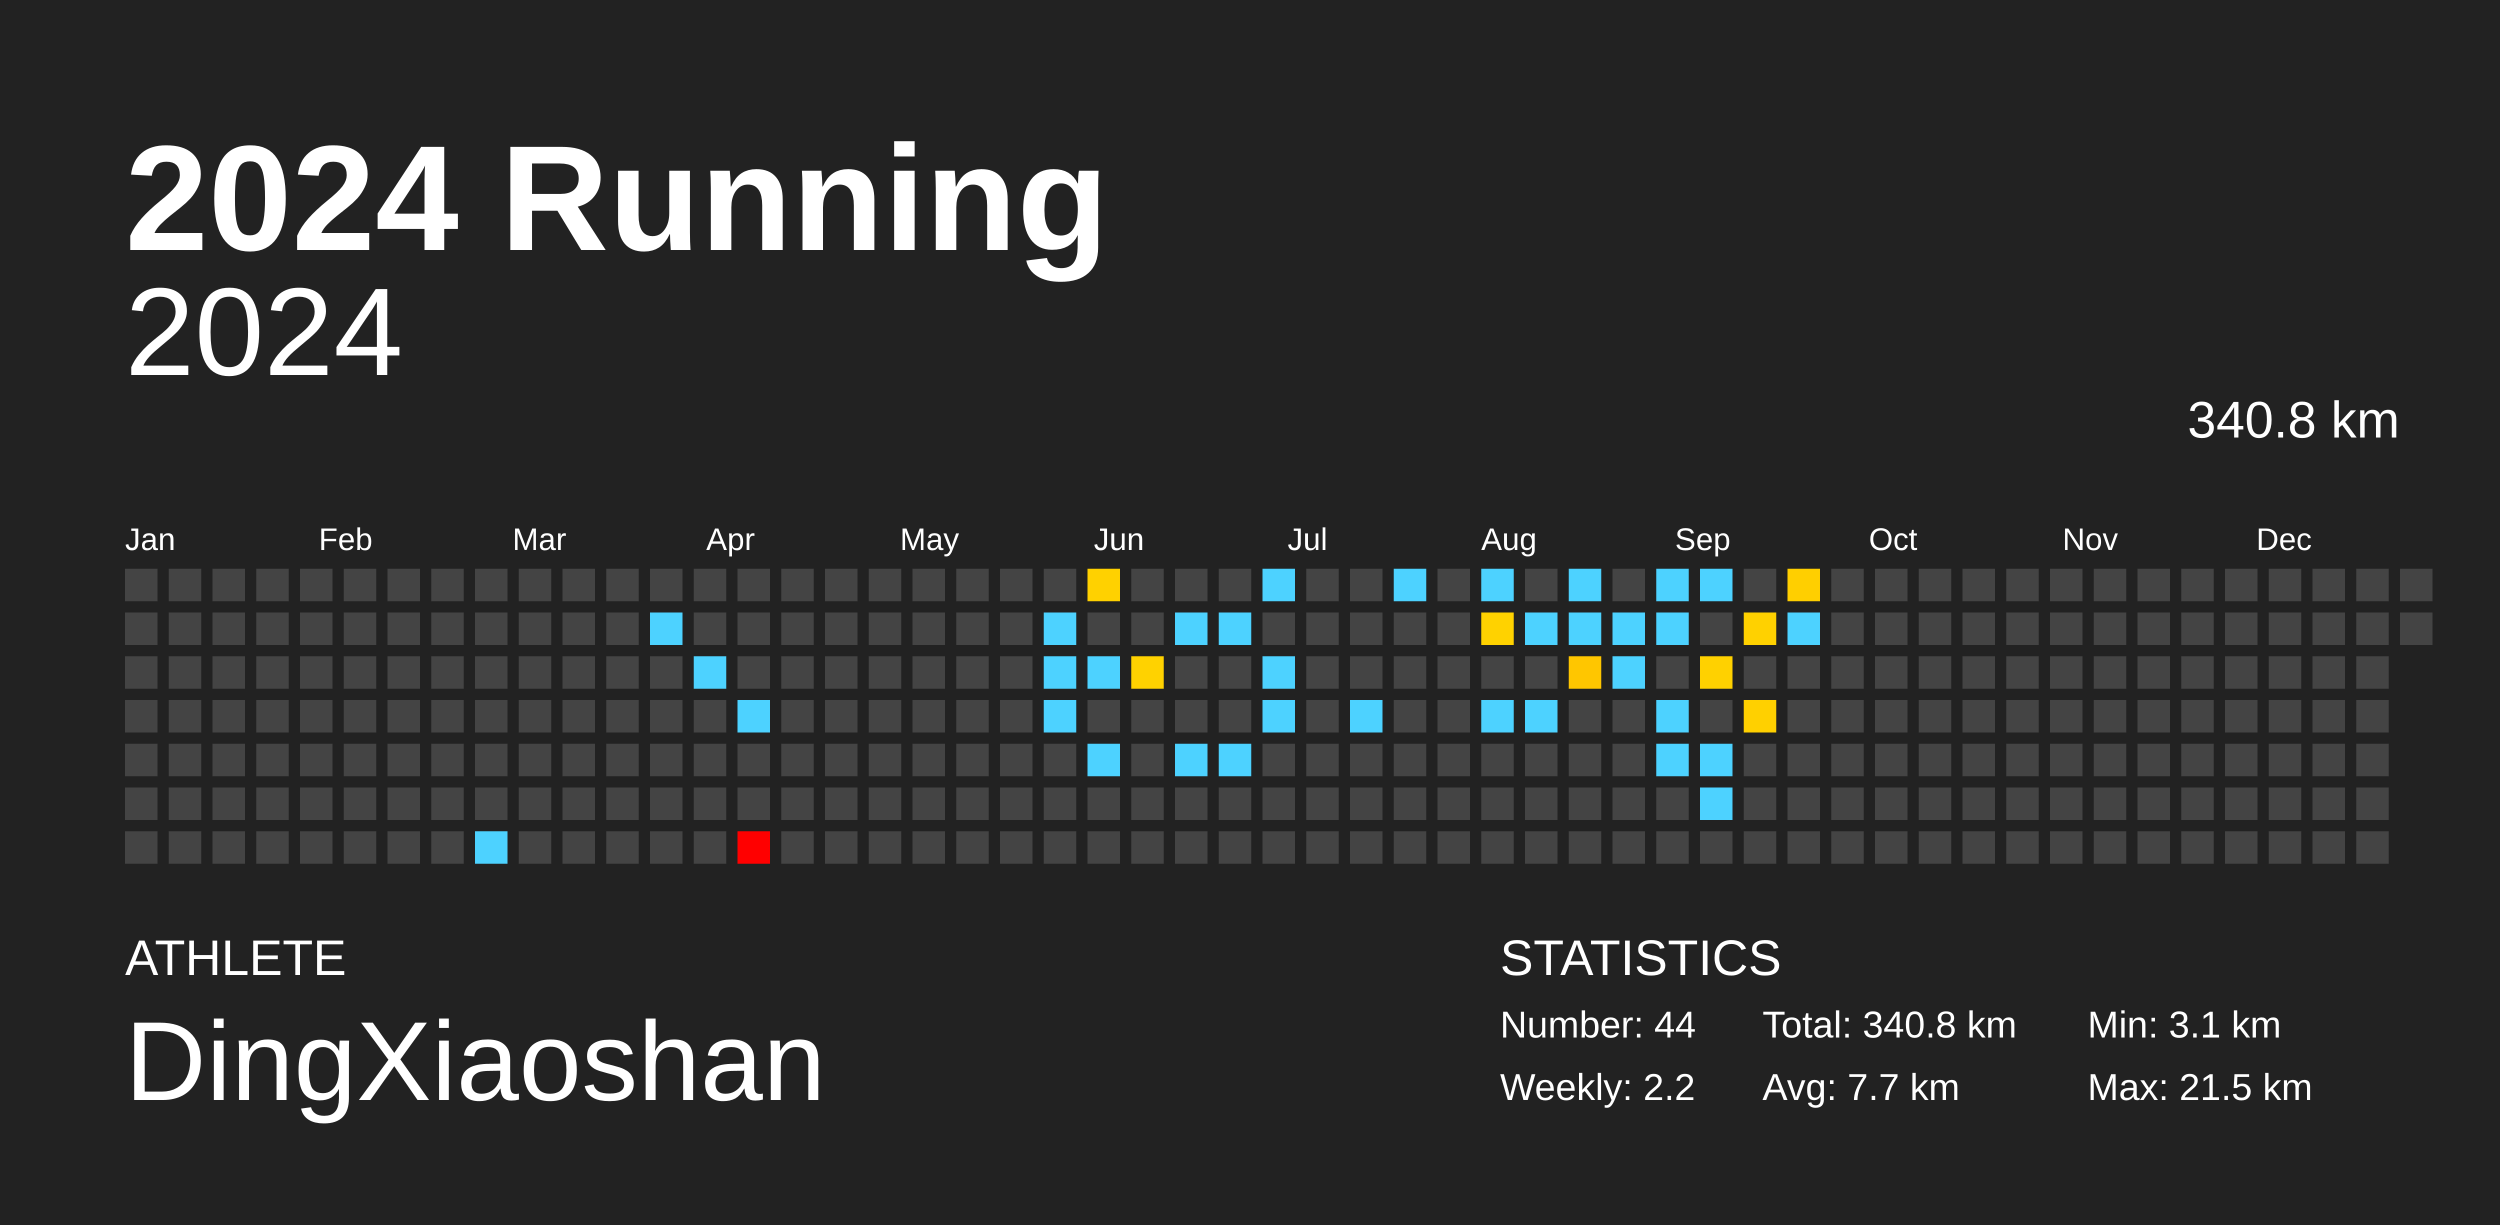
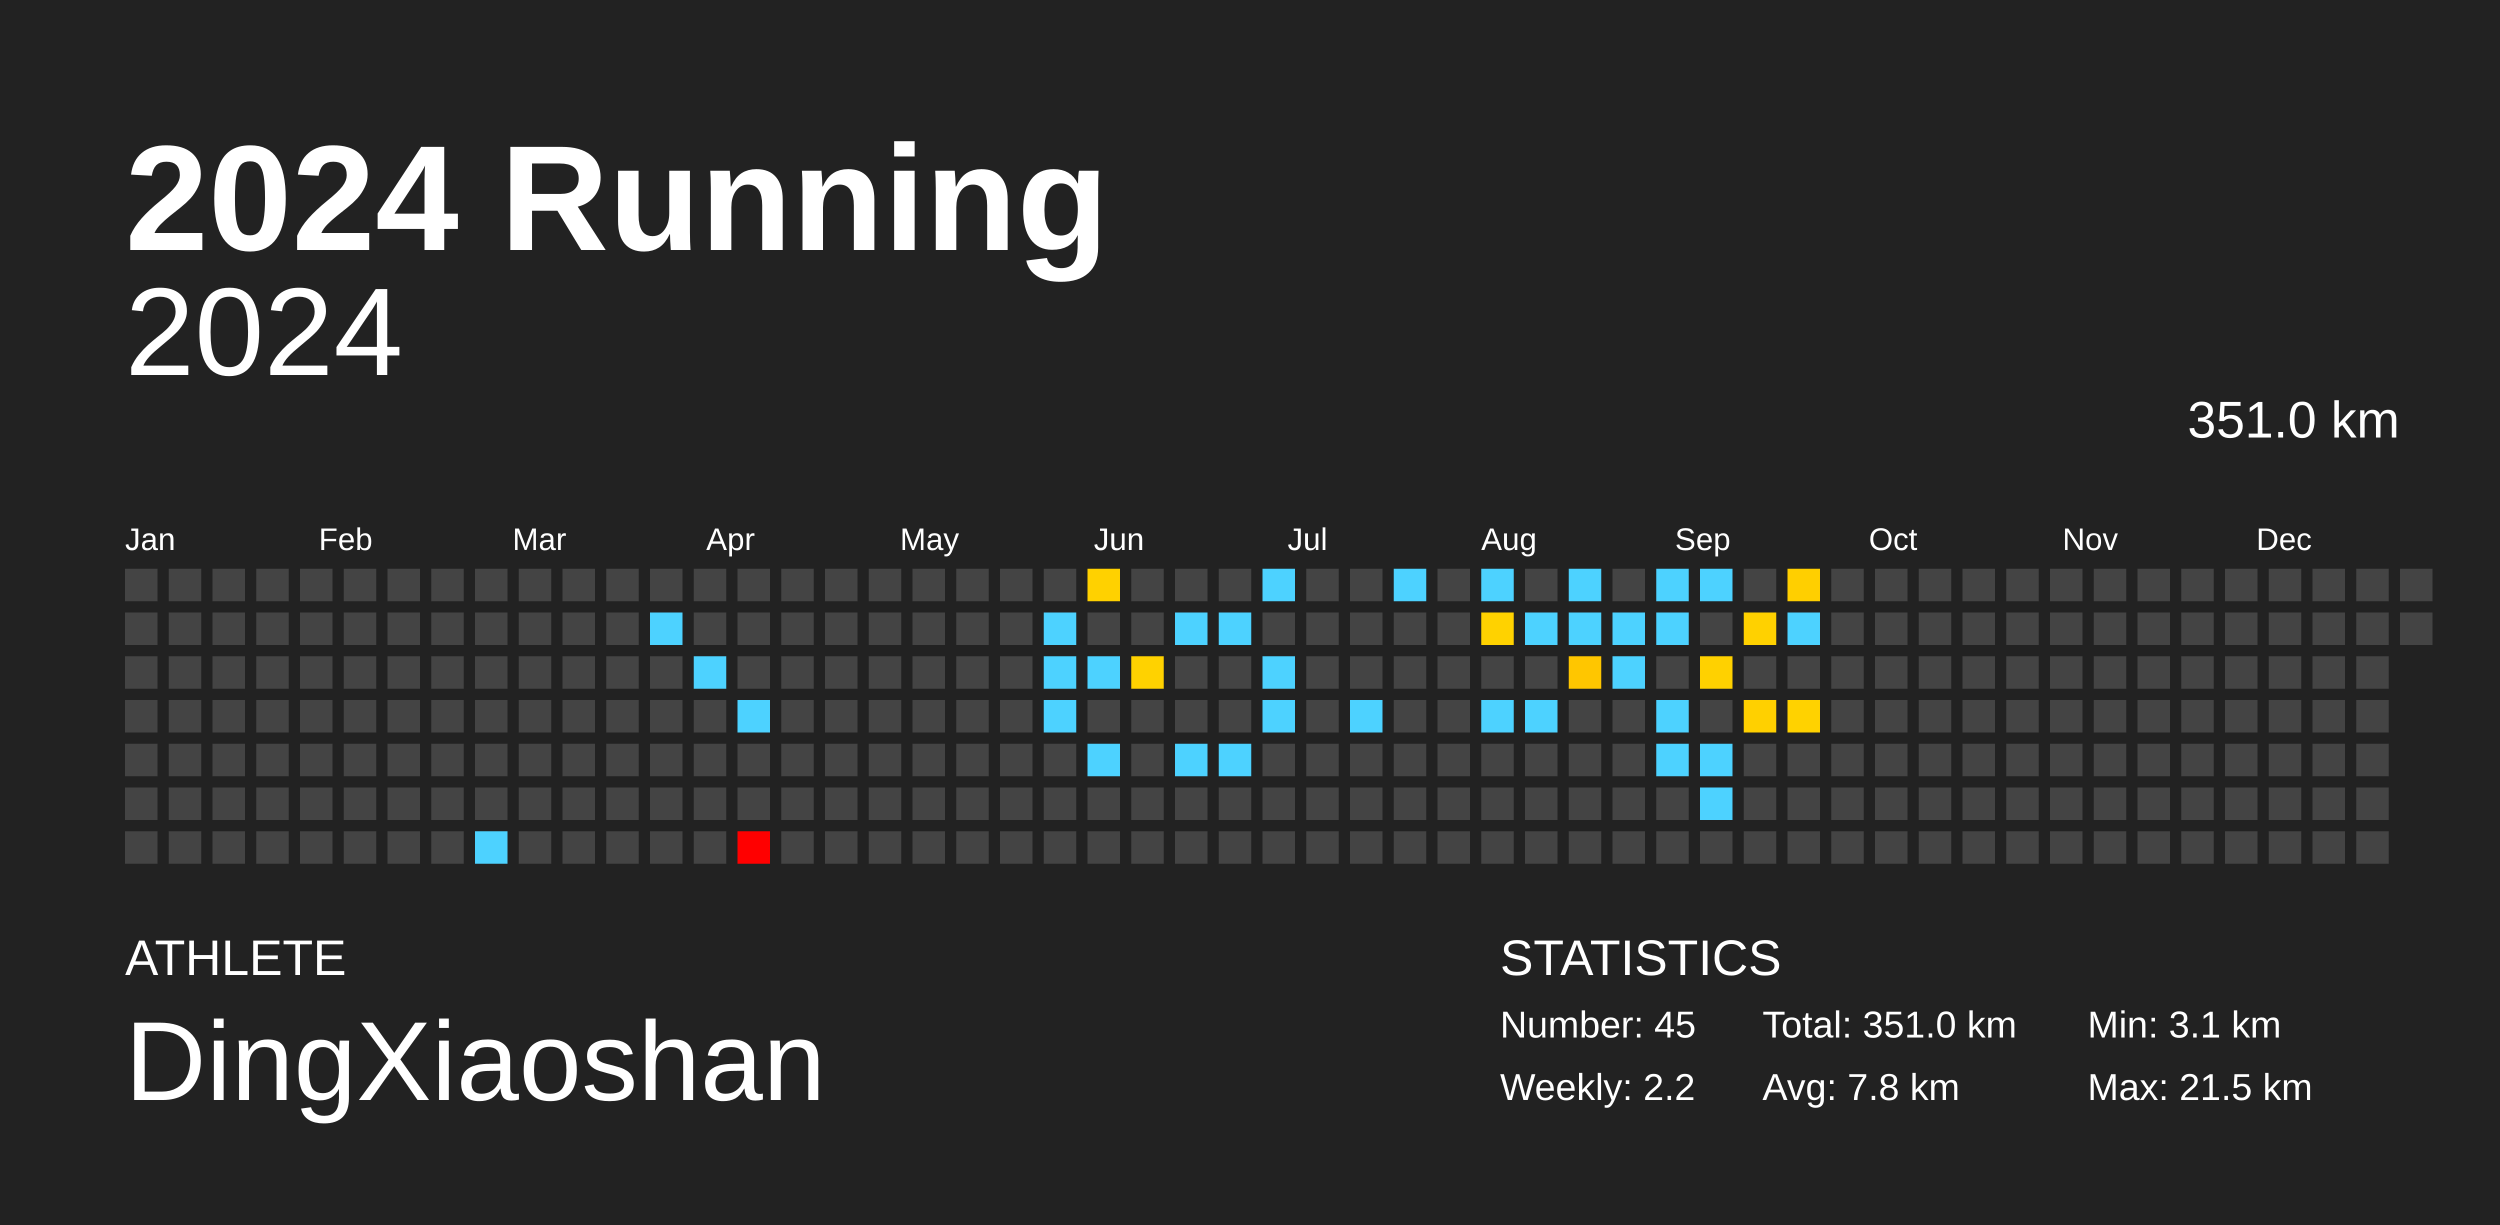
<svg xmlns="http://www.w3.org/2000/svg" baseProfile="full" height="98mm" version="1.1" viewBox="0,0,200,98" width="200mm">
  <defs />
  <rect fill="#222222" height="98" width="200" x="0" y="0" />
  <text fill="#FFFFFF" style="font-size:12px; font-family:Arial; font-weight:bold;" x="10" y="20">2024 Running</text>
  <text fill="#FFFFFF" style="font-size:4px; font-family:Arial" x="10" y="78">ATHLETE</text>
  <text fill="#FFFFFF" style="font-size:9px; font-family:Arial" x="10" y="88">DingXiaoshan</text>
  <text fill="#FFFFFF" style="font-size:4px; font-family:Arial" x="120" y="78">STATISTICS</text>
-   <text fill="#FFFFFF" style="font-size:3px; font-family:Arial" x="120" y="83">Number: 44</text>
+   <text fill="#FFFFFF" style="font-size:3px; font-family:Arial" x="120" y="83">Number: 45</text>
  <text fill="#FFFFFF" style="font-size:3px; font-family:Arial" x="120" y="88">Weekly: 2.2</text>
-   <text fill="#FFFFFF" style="font-size:3px; font-family:Arial" x="141" y="83">Total: 340.8 km</text>
-   <text fill="#FFFFFF" style="font-size:3px; font-family:Arial" x="141" y="88">Avg: 7.7 km</text>
+   <text fill="#FFFFFF" style="font-size:3px; font-family:Arial" x="141" y="83">Total: 351.0 km</text>
+   <text fill="#FFFFFF" style="font-size:3px; font-family:Arial" x="141" y="88">Avg: 7.8 km</text>
  <text fill="#FFFFFF" style="font-size:3px; font-family:Arial" x="167" y="83">Min: 3.1 km</text>
  <text fill="#FFFFFF" style="font-size:3px; font-family:Arial" x="167" y="88">Max: 21.5 km</text>
  <text alignment-baseline="hanging" fill="#FFFFFF" style="font-size:10.0px; font-family:Arial;" x="10" y="30">2024</text>
-   <text alignment-baseline="hanging" fill="#FFFFFF" style="font-size:4.125px; font-family:Arial;" x="175" y="35">340.8 km</text>
+   <text alignment-baseline="hanging" fill="#FFFFFF" style="font-size:4.125px; font-family:Arial;" x="175" y="35">351.0 km</text>
  <text fill="#FFFFFF" style="font-size:2.5px; font-family:Arial" x="10.0" y="44">Jan</text>
  <text fill="#FFFFFF" style="font-size:2.5px; font-family:Arial" x="25.5" y="44">Feb</text>
  <text fill="#FFFFFF" style="font-size:2.5px; font-family:Arial" x="41.0" y="44">Mar</text>
  <text fill="#FFFFFF" style="font-size:2.5px; font-family:Arial" x="56.5" y="44">Apr</text>
  <text fill="#FFFFFF" style="font-size:2.5px; font-family:Arial" x="72.0" y="44">May</text>
  <text fill="#FFFFFF" style="font-size:2.5px; font-family:Arial" x="87.5" y="44">Jun</text>
  <text fill="#FFFFFF" style="font-size:2.5px; font-family:Arial" x="103.0" y="44">Jul</text>
  <text fill="#FFFFFF" style="font-size:2.5px; font-family:Arial" x="118.5" y="44">Aug</text>
  <text fill="#FFFFFF" style="font-size:2.5px; font-family:Arial" x="134.0" y="44">Sep</text>
  <text fill="#FFFFFF" style="font-size:2.5px; font-family:Arial" x="149.5" y="44">Oct</text>
  <text fill="#FFFFFF" style="font-size:2.5px; font-family:Arial" x="165.0" y="44">Nov</text>
  <text fill="#FFFFFF" style="font-size:2.5px; font-family:Arial" x="180.5" y="44">Dec</text>
  <rect fill="#444444" height="2.6" width="2.6" x="10.0" y="45.5" />
  <rect fill="#444444" height="2.6" width="2.6" x="10.0" y="49.0" />
  <rect fill="#444444" height="2.6" width="2.6" x="10.0" y="52.5" />
  <rect fill="#444444" height="2.6" width="2.6" x="10.0" y="56.0" />
  <rect fill="#444444" height="2.6" width="2.6" x="10.0" y="59.5" />
  <rect fill="#444444" height="2.6" width="2.6" x="10.0" y="63.0" />
  <rect fill="#444444" height="2.6" width="2.6" x="10.0" y="66.5" />
  <rect fill="#444444" height="2.6" width="2.6" x="13.5" y="45.5" />
  <rect fill="#444444" height="2.6" width="2.6" x="13.5" y="49.0" />
  <rect fill="#444444" height="2.6" width="2.6" x="13.5" y="52.5" />
  <rect fill="#444444" height="2.6" width="2.6" x="13.5" y="56.0" />
  <rect fill="#444444" height="2.6" width="2.6" x="13.5" y="59.5" />
  <rect fill="#444444" height="2.6" width="2.6" x="13.5" y="63.0" />
  <rect fill="#444444" height="2.6" width="2.6" x="13.5" y="66.5" />
  <rect fill="#444444" height="2.6" width="2.6" x="17.0" y="45.5" />
  <rect fill="#444444" height="2.6" width="2.6" x="17.0" y="49.0" />
  <rect fill="#444444" height="2.6" width="2.6" x="17.0" y="52.5" />
  <rect fill="#444444" height="2.6" width="2.6" x="17.0" y="56.0" />
  <rect fill="#444444" height="2.6" width="2.6" x="17.0" y="59.5" />
  <rect fill="#444444" height="2.6" width="2.6" x="17.0" y="63.0" />
  <rect fill="#444444" height="2.6" width="2.6" x="17.0" y="66.5" />
  <rect fill="#444444" height="2.6" width="2.6" x="20.5" y="45.5" />
  <rect fill="#444444" height="2.6" width="2.6" x="20.5" y="49.0" />
  <rect fill="#444444" height="2.6" width="2.6" x="20.5" y="52.5" />
  <rect fill="#444444" height="2.6" width="2.6" x="20.5" y="56.0" />
  <rect fill="#444444" height="2.6" width="2.6" x="20.5" y="59.5" />
  <rect fill="#444444" height="2.6" width="2.6" x="20.5" y="63.0" />
  <rect fill="#444444" height="2.6" width="2.6" x="20.5" y="66.5" />
  <rect fill="#444444" height="2.6" width="2.6" x="24.0" y="45.5" />
  <rect fill="#444444" height="2.6" width="2.6" x="24.0" y="49.0" />
  <rect fill="#444444" height="2.6" width="2.6" x="24.0" y="52.5" />
  <rect fill="#444444" height="2.6" width="2.6" x="24.0" y="56.0" />
  <rect fill="#444444" height="2.6" width="2.6" x="24.0" y="59.5" />
  <rect fill="#444444" height="2.6" width="2.6" x="24.0" y="63.0" />
  <rect fill="#444444" height="2.6" width="2.6" x="24.0" y="66.5" />
  <rect fill="#444444" height="2.6" width="2.6" x="27.5" y="45.5" />
  <rect fill="#444444" height="2.6" width="2.6" x="27.5" y="49.0" />
  <rect fill="#444444" height="2.6" width="2.6" x="27.5" y="52.5" />
  <rect fill="#444444" height="2.6" width="2.6" x="27.5" y="56.0" />
  <rect fill="#444444" height="2.6" width="2.6" x="27.5" y="59.5" />
  <rect fill="#444444" height="2.6" width="2.6" x="27.5" y="63.0" />
  <rect fill="#444444" height="2.6" width="2.6" x="27.5" y="66.5" />
  <rect fill="#444444" height="2.6" width="2.6" x="31.0" y="45.5" />
  <rect fill="#444444" height="2.6" width="2.6" x="31.0" y="49.0" />
  <rect fill="#444444" height="2.6" width="2.6" x="31.0" y="52.5" />
  <rect fill="#444444" height="2.6" width="2.6" x="31.0" y="56.0" />
  <rect fill="#444444" height="2.6" width="2.6" x="31.0" y="59.5" />
  <rect fill="#444444" height="2.6" width="2.6" x="31.0" y="63.0" />
  <rect fill="#444444" height="2.6" width="2.6" x="31.0" y="66.5" />
  <rect fill="#444444" height="2.6" width="2.6" x="34.5" y="45.5" />
  <rect fill="#444444" height="2.6" width="2.6" x="34.5" y="49.0" />
  <rect fill="#444444" height="2.6" width="2.6" x="34.5" y="52.5" />
  <rect fill="#444444" height="2.6" width="2.6" x="34.5" y="56.0" />
  <rect fill="#444444" height="2.6" width="2.6" x="34.5" y="59.5" />
  <rect fill="#444444" height="2.6" width="2.6" x="34.5" y="63.0" />
  <rect fill="#444444" height="2.6" width="2.6" x="34.5" y="66.5" />
  <rect fill="#444444" height="2.6" width="2.6" x="38.0" y="45.5" />
  <rect fill="#444444" height="2.6" width="2.6" x="38.0" y="49.0" />
  <rect fill="#444444" height="2.6" width="2.6" x="38.0" y="52.5" />
  <rect fill="#444444" height="2.6" width="2.6" x="38.0" y="56.0" />
  <rect fill="#444444" height="2.6" width="2.6" x="38.0" y="59.5" />
  <rect fill="#444444" height="2.6" width="2.6" x="38.0" y="63.0" />
  <rect fill="#4dd2ff" height="2.6" width="2.6" x="38.0" y="66.5" />
  <rect fill="#444444" height="2.6" width="2.6" x="41.5" y="45.5" />
  <rect fill="#444444" height="2.6" width="2.6" x="41.5" y="49.0" />
  <rect fill="#444444" height="2.6" width="2.6" x="41.5" y="52.5" />
  <rect fill="#444444" height="2.6" width="2.6" x="41.5" y="56.0" />
  <rect fill="#444444" height="2.6" width="2.6" x="41.5" y="59.5" />
  <rect fill="#444444" height="2.6" width="2.6" x="41.5" y="63.0" />
  <rect fill="#444444" height="2.6" width="2.6" x="41.5" y="66.5" />
  <rect fill="#444444" height="2.6" width="2.6" x="45.0" y="45.5" />
  <rect fill="#444444" height="2.6" width="2.6" x="45.0" y="49.0" />
  <rect fill="#444444" height="2.6" width="2.6" x="45.0" y="52.5" />
  <rect fill="#444444" height="2.6" width="2.6" x="45.0" y="56.0" />
  <rect fill="#444444" height="2.6" width="2.6" x="45.0" y="59.5" />
  <rect fill="#444444" height="2.6" width="2.6" x="45.0" y="63.0" />
  <rect fill="#444444" height="2.6" width="2.6" x="45.0" y="66.5" />
  <rect fill="#444444" height="2.6" width="2.6" x="48.5" y="45.5" />
  <rect fill="#444444" height="2.6" width="2.6" x="48.5" y="49.0" />
  <rect fill="#444444" height="2.6" width="2.6" x="48.5" y="52.5" />
  <rect fill="#444444" height="2.6" width="2.6" x="48.5" y="56.0" />
  <rect fill="#444444" height="2.6" width="2.6" x="48.5" y="59.5" />
  <rect fill="#444444" height="2.6" width="2.6" x="48.5" y="63.0" />
  <rect fill="#444444" height="2.6" width="2.6" x="48.5" y="66.5" />
  <rect fill="#444444" height="2.6" width="2.6" x="52.0" y="45.5" />
  <rect fill="#4dd2ff" height="2.6" width="2.6" x="52.0" y="49.0" />
  <rect fill="#444444" height="2.6" width="2.6" x="52.0" y="52.5" />
  <rect fill="#444444" height="2.6" width="2.6" x="52.0" y="56.0" />
  <rect fill="#444444" height="2.6" width="2.6" x="52.0" y="59.5" />
  <rect fill="#444444" height="2.6" width="2.6" x="52.0" y="63.0" />
  <rect fill="#444444" height="2.6" width="2.6" x="52.0" y="66.5" />
  <rect fill="#444444" height="2.6" width="2.6" x="55.5" y="45.5" />
  <rect fill="#444444" height="2.6" width="2.6" x="55.5" y="49.0" />
  <rect fill="#4dd2ff" height="2.6" width="2.6" x="55.5" y="52.5" />
  <rect fill="#444444" height="2.6" width="2.6" x="55.5" y="56.0" />
  <rect fill="#444444" height="2.6" width="2.6" x="55.5" y="59.5" />
  <rect fill="#444444" height="2.6" width="2.6" x="55.5" y="63.0" />
  <rect fill="#444444" height="2.6" width="2.6" x="55.5" y="66.5" />
  <rect fill="#444444" height="2.6" width="2.6" x="59.0" y="45.5" />
  <rect fill="#444444" height="2.6" width="2.6" x="59.0" y="49.0" />
  <rect fill="#444444" height="2.6" width="2.6" x="59.0" y="52.5" />
  <rect fill="#4dd2ff" height="2.6" width="2.6" x="59.0" y="56.0" />
  <rect fill="#444444" height="2.6" width="2.6" x="59.0" y="59.5" />
  <rect fill="#444444" height="2.6" width="2.6" x="59.0" y="63.0" />
  <rect fill="red" height="2.6" width="2.6" x="59.0" y="66.5" />
  <rect fill="#444444" height="2.6" width="2.6" x="62.5" y="45.5" />
  <rect fill="#444444" height="2.6" width="2.6" x="62.5" y="49.0" />
  <rect fill="#444444" height="2.6" width="2.6" x="62.5" y="52.5" />
  <rect fill="#444444" height="2.6" width="2.6" x="62.5" y="56.0" />
  <rect fill="#444444" height="2.6" width="2.6" x="62.5" y="59.5" />
  <rect fill="#444444" height="2.6" width="2.6" x="62.5" y="63.0" />
  <rect fill="#444444" height="2.6" width="2.6" x="62.5" y="66.5" />
  <rect fill="#444444" height="2.6" width="2.6" x="66.0" y="45.5" />
  <rect fill="#444444" height="2.6" width="2.6" x="66.0" y="49.0" />
  <rect fill="#444444" height="2.6" width="2.6" x="66.0" y="52.5" />
  <rect fill="#444444" height="2.6" width="2.6" x="66.0" y="56.0" />
  <rect fill="#444444" height="2.6" width="2.6" x="66.0" y="59.5" />
  <rect fill="#444444" height="2.6" width="2.6" x="66.0" y="63.0" />
  <rect fill="#444444" height="2.6" width="2.6" x="66.0" y="66.5" />
  <rect fill="#444444" height="2.6" width="2.6" x="69.5" y="45.5" />
  <rect fill="#444444" height="2.6" width="2.6" x="69.5" y="49.0" />
  <rect fill="#444444" height="2.6" width="2.6" x="69.5" y="52.5" />
  <rect fill="#444444" height="2.6" width="2.6" x="69.5" y="56.0" />
  <rect fill="#444444" height="2.6" width="2.6" x="69.5" y="59.5" />
  <rect fill="#444444" height="2.6" width="2.6" x="69.5" y="63.0" />
  <rect fill="#444444" height="2.6" width="2.6" x="69.5" y="66.5" />
  <rect fill="#444444" height="2.6" width="2.6" x="73.0" y="45.5" />
  <rect fill="#444444" height="2.6" width="2.6" x="73.0" y="49.0" />
  <rect fill="#444444" height="2.6" width="2.6" x="73.0" y="52.5" />
  <rect fill="#444444" height="2.6" width="2.6" x="73.0" y="56.0" />
  <rect fill="#444444" height="2.6" width="2.6" x="73.0" y="59.5" />
  <rect fill="#444444" height="2.6" width="2.6" x="73.0" y="63.0" />
  <rect fill="#444444" height="2.6" width="2.6" x="73.0" y="66.5" />
  <rect fill="#444444" height="2.6" width="2.6" x="76.5" y="45.5" />
  <rect fill="#444444" height="2.6" width="2.6" x="76.5" y="49.0" />
  <rect fill="#444444" height="2.6" width="2.6" x="76.5" y="52.5" />
  <rect fill="#444444" height="2.6" width="2.6" x="76.5" y="56.0" />
  <rect fill="#444444" height="2.6" width="2.6" x="76.5" y="59.5" />
  <rect fill="#444444" height="2.6" width="2.6" x="76.5" y="63.0" />
  <rect fill="#444444" height="2.6" width="2.6" x="76.5" y="66.5" />
  <rect fill="#444444" height="2.6" width="2.6" x="80.0" y="45.5" />
  <rect fill="#444444" height="2.6" width="2.6" x="80.0" y="49.0" />
  <rect fill="#444444" height="2.6" width="2.6" x="80.0" y="52.5" />
  <rect fill="#444444" height="2.6" width="2.6" x="80.0" y="56.0" />
  <rect fill="#444444" height="2.6" width="2.6" x="80.0" y="59.5" />
  <rect fill="#444444" height="2.6" width="2.6" x="80.0" y="63.0" />
  <rect fill="#444444" height="2.6" width="2.6" x="80.0" y="66.5" />
  <rect fill="#444444" height="2.6" width="2.6" x="83.5" y="45.5" />
  <rect fill="#4dd2ff" height="2.6" width="2.6" x="83.5" y="49.0" />
  <rect fill="#4dd2ff" height="2.6" width="2.6" x="83.5" y="52.5" />
  <rect fill="#4dd2ff" height="2.6" width="2.6" x="83.5" y="56.0" />
  <rect fill="#444444" height="2.6" width="2.6" x="83.5" y="59.5" />
  <rect fill="#444444" height="2.6" width="2.6" x="83.5" y="63.0" />
  <rect fill="#444444" height="2.6" width="2.6" x="83.5" y="66.5" />
  <rect fill="#ffd100" height="2.6" width="2.6" x="87.0" y="45.5" />
  <rect fill="#444444" height="2.6" width="2.6" x="87.0" y="49.0" />
  <rect fill="#4dd2ff" height="2.6" width="2.6" x="87.0" y="52.5" />
  <rect fill="#444444" height="2.6" width="2.6" x="87.0" y="56.0" />
  <rect fill="#4dd2ff" height="2.6" width="2.6" x="87.0" y="59.5" />
  <rect fill="#444444" height="2.6" width="2.6" x="87.0" y="63.0" />
  <rect fill="#444444" height="2.6" width="2.6" x="87.0" y="66.5" />
  <rect fill="#444444" height="2.6" width="2.6" x="90.5" y="45.5" />
  <rect fill="#444444" height="2.6" width="2.6" x="90.5" y="49.0" />
  <rect fill="#ffd200" height="2.6" width="2.6" x="90.5" y="52.5" />
  <rect fill="#444444" height="2.6" width="2.6" x="90.5" y="56.0" />
  <rect fill="#444444" height="2.6" width="2.6" x="90.5" y="59.5" />
  <rect fill="#444444" height="2.6" width="2.6" x="90.5" y="63.0" />
  <rect fill="#444444" height="2.6" width="2.6" x="90.5" y="66.5" />
  <rect fill="#444444" height="2.6" width="2.6" x="94.0" y="45.5" />
  <rect fill="#4dd2ff" height="2.6" width="2.6" x="94.0" y="49.0" />
  <rect fill="#444444" height="2.6" width="2.6" x="94.0" y="52.5" />
  <rect fill="#444444" height="2.6" width="2.6" x="94.0" y="56.0" />
  <rect fill="#4dd2ff" height="2.6" width="2.6" x="94.0" y="59.5" />
  <rect fill="#444444" height="2.6" width="2.6" x="94.0" y="63.0" />
  <rect fill="#444444" height="2.6" width="2.6" x="94.0" y="66.5" />
  <rect fill="#444444" height="2.6" width="2.6" x="97.5" y="45.5" />
  <rect fill="#4dd2ff" height="2.6" width="2.6" x="97.5" y="49.0" />
  <rect fill="#444444" height="2.6" width="2.6" x="97.5" y="52.5" />
  <rect fill="#444444" height="2.6" width="2.6" x="97.5" y="56.0" />
  <rect fill="#4dd2ff" height="2.6" width="2.6" x="97.5" y="59.5" />
  <rect fill="#444444" height="2.6" width="2.6" x="97.5" y="63.0" />
  <rect fill="#444444" height="2.6" width="2.6" x="97.5" y="66.5" />
  <rect fill="#4dd2ff" height="2.6" width="2.6" x="101.0" y="45.5" />
  <rect fill="#444444" height="2.6" width="2.6" x="101.0" y="49.0" />
  <rect fill="#4dd2ff" height="2.6" width="2.6" x="101.0" y="52.5" />
  <rect fill="#4dd2ff" height="2.6" width="2.6" x="101.0" y="56.0" />
  <rect fill="#444444" height="2.6" width="2.6" x="101.0" y="59.5" />
  <rect fill="#444444" height="2.6" width="2.6" x="101.0" y="63.0" />
  <rect fill="#444444" height="2.6" width="2.6" x="101.0" y="66.5" />
  <rect fill="#444444" height="2.6" width="2.6" x="104.5" y="45.5" />
  <rect fill="#444444" height="2.6" width="2.6" x="104.5" y="49.0" />
  <rect fill="#444444" height="2.6" width="2.6" x="104.5" y="52.5" />
  <rect fill="#444444" height="2.6" width="2.6" x="104.5" y="56.0" />
  <rect fill="#444444" height="2.6" width="2.6" x="104.5" y="59.5" />
  <rect fill="#444444" height="2.6" width="2.6" x="104.5" y="63.0" />
  <rect fill="#444444" height="2.6" width="2.6" x="104.5" y="66.5" />
  <rect fill="#444444" height="2.6" width="2.6" x="108.0" y="45.5" />
  <rect fill="#444444" height="2.6" width="2.6" x="108.0" y="49.0" />
  <rect fill="#444444" height="2.6" width="2.6" x="108.0" y="52.5" />
  <rect fill="#4dd2ff" height="2.6" width="2.6" x="108.0" y="56.0" />
  <rect fill="#444444" height="2.6" width="2.6" x="108.0" y="59.5" />
  <rect fill="#444444" height="2.6" width="2.6" x="108.0" y="63.0" />
  <rect fill="#444444" height="2.6" width="2.6" x="108.0" y="66.5" />
  <rect fill="#4dd2ff" height="2.6" width="2.6" x="111.5" y="45.5" />
  <rect fill="#444444" height="2.6" width="2.6" x="111.5" y="49.0" />
  <rect fill="#444444" height="2.6" width="2.6" x="111.5" y="52.5" />
  <rect fill="#444444" height="2.6" width="2.6" x="111.5" y="56.0" />
  <rect fill="#444444" height="2.6" width="2.6" x="111.5" y="59.5" />
  <rect fill="#444444" height="2.6" width="2.6" x="111.5" y="63.0" />
  <rect fill="#444444" height="2.6" width="2.6" x="111.5" y="66.5" />
  <rect fill="#444444" height="2.6" width="2.6" x="115.0" y="45.5" />
  <rect fill="#444444" height="2.6" width="2.6" x="115.0" y="49.0" />
  <rect fill="#444444" height="2.6" width="2.6" x="115.0" y="52.5" />
  <rect fill="#444444" height="2.6" width="2.6" x="115.0" y="56.0" />
  <rect fill="#444444" height="2.6" width="2.6" x="115.0" y="59.5" />
  <rect fill="#444444" height="2.6" width="2.6" x="115.0" y="63.0" />
  <rect fill="#444444" height="2.6" width="2.6" x="115.0" y="66.5" />
  <rect fill="#4dd2ff" height="2.6" width="2.6" x="118.5" y="45.5" />
  <rect fill="#ffd200" height="2.6" width="2.6" x="118.5" y="49.0" />
  <rect fill="#444444" height="2.6" width="2.6" x="118.5" y="52.5" />
  <rect fill="#4dd2ff" height="2.6" width="2.6" x="118.5" y="56.0" />
  <rect fill="#444444" height="2.6" width="2.6" x="118.5" y="59.5" />
  <rect fill="#444444" height="2.6" width="2.6" x="118.5" y="63.0" />
  <rect fill="#444444" height="2.6" width="2.6" x="118.5" y="66.5" />
  <rect fill="#444444" height="2.6" width="2.6" x="122.0" y="45.5" />
  <rect fill="#4dd2ff" height="2.6" width="2.6" x="122.0" y="49.0" />
  <rect fill="#444444" height="2.6" width="2.6" x="122.0" y="52.5" />
  <rect fill="#4dd2ff" height="2.6" width="2.6" x="122.0" y="56.0" />
  <rect fill="#444444" height="2.6" width="2.6" x="122.0" y="59.5" />
  <rect fill="#444444" height="2.6" width="2.6" x="122.0" y="63.0" />
  <rect fill="#444444" height="2.6" width="2.6" x="122.0" y="66.5" />
  <rect fill="#4dd2ff" height="2.6" width="2.6" x="125.5" y="45.5" />
  <rect fill="#4dd2ff" height="2.6" width="2.6" x="125.5" y="49.0" />
  <rect fill="#ffc600" height="2.6" width="2.6" x="125.5" y="52.5" />
  <rect fill="#444444" height="2.6" width="2.6" x="125.5" y="56.0" />
  <rect fill="#444444" height="2.6" width="2.6" x="125.5" y="59.5" />
  <rect fill="#444444" height="2.6" width="2.6" x="125.5" y="63.0" />
  <rect fill="#444444" height="2.6" width="2.6" x="125.5" y="66.5" />
  <rect fill="#444444" height="2.6" width="2.6" x="129.0" y="45.5" />
  <rect fill="#4dd2ff" height="2.6" width="2.6" x="129.0" y="49.0" />
  <rect fill="#4dd2ff" height="2.6" width="2.6" x="129.0" y="52.5" />
  <rect fill="#444444" height="2.6" width="2.6" x="129.0" y="56.0" />
  <rect fill="#444444" height="2.6" width="2.6" x="129.0" y="59.5" />
  <rect fill="#444444" height="2.6" width="2.6" x="129.0" y="63.0" />
  <rect fill="#444444" height="2.6" width="2.6" x="129.0" y="66.5" />
  <rect fill="#4dd2ff" height="2.6" width="2.6" x="132.5" y="45.5" />
  <rect fill="#4dd2ff" height="2.6" width="2.6" x="132.5" y="49.0" />
  <rect fill="#444444" height="2.6" width="2.6" x="132.5" y="52.5" />
  <rect fill="#4dd2ff" height="2.6" width="2.6" x="132.5" y="56.0" />
  <rect fill="#4dd2ff" height="2.6" width="2.6" x="132.5" y="59.5" />
  <rect fill="#444444" height="2.6" width="2.6" x="132.5" y="63.0" />
  <rect fill="#444444" height="2.6" width="2.6" x="132.5" y="66.5" />
  <rect fill="#4dd2ff" height="2.6" width="2.6" x="136.0" y="45.5" />
  <rect fill="#444444" height="2.6" width="2.6" x="136.0" y="49.0" />
  <rect fill="#ffd100" height="2.6" width="2.6" x="136.0" y="52.5" />
  <rect fill="#444444" height="2.6" width="2.6" x="136.0" y="56.0" />
  <rect fill="#4dd2ff" height="2.6" width="2.6" x="136.0" y="59.5" />
  <rect fill="#4dd2ff" height="2.6" width="2.6" x="136.0" y="63.0" />
  <rect fill="#444444" height="2.6" width="2.6" x="136.0" y="66.5" />
  <rect fill="#444444" height="2.6" width="2.6" x="139.5" y="45.5" />
  <rect fill="#ffd100" height="2.6" width="2.6" x="139.5" y="49.0" />
  <rect fill="#444444" height="2.6" width="2.6" x="139.5" y="52.5" />
  <rect fill="#ffd000" height="2.6" width="2.6" x="139.5" y="56.0" />
  <rect fill="#444444" height="2.6" width="2.6" x="139.5" y="59.5" />
  <rect fill="#444444" height="2.6" width="2.6" x="139.5" y="63.0" />
  <rect fill="#444444" height="2.6" width="2.6" x="139.5" y="66.5" />
  <rect fill="#ffcf00" height="2.6" width="2.6" x="143.0" y="45.5" />
  <rect fill="#4dd2ff" height="2.6" width="2.6" x="143.0" y="49.0" />
  <rect fill="#444444" height="2.6" width="2.6" x="143.0" y="52.5" />
-   <rect fill="#444444" height="2.6" width="2.6" x="143.0" y="56.0" />
+   <rect fill="#ffd200" height="2.6" width="2.6" x="143.0" y="56.0" />
  <rect fill="#444444" height="2.6" width="2.6" x="143.0" y="59.5" />
  <rect fill="#444444" height="2.6" width="2.6" x="143.0" y="63.0" />
  <rect fill="#444444" height="2.6" width="2.6" x="143.0" y="66.5" />
  <rect fill="#444444" height="2.6" width="2.6" x="146.5" y="45.5" />
  <rect fill="#444444" height="2.6" width="2.6" x="146.5" y="49.0" />
  <rect fill="#444444" height="2.6" width="2.6" x="146.5" y="52.5" />
  <rect fill="#444444" height="2.6" width="2.6" x="146.5" y="56.0" />
  <rect fill="#444444" height="2.6" width="2.6" x="146.5" y="59.5" />
  <rect fill="#444444" height="2.6" width="2.6" x="146.5" y="63.0" />
  <rect fill="#444444" height="2.6" width="2.6" x="146.5" y="66.5" />
  <rect fill="#444444" height="2.6" width="2.6" x="150.0" y="45.5" />
  <rect fill="#444444" height="2.6" width="2.6" x="150.0" y="49.0" />
  <rect fill="#444444" height="2.6" width="2.6" x="150.0" y="52.5" />
  <rect fill="#444444" height="2.6" width="2.6" x="150.0" y="56.0" />
  <rect fill="#444444" height="2.6" width="2.6" x="150.0" y="59.5" />
  <rect fill="#444444" height="2.6" width="2.6" x="150.0" y="63.0" />
  <rect fill="#444444" height="2.6" width="2.6" x="150.0" y="66.5" />
  <rect fill="#444444" height="2.6" width="2.6" x="153.5" y="45.5" />
  <rect fill="#444444" height="2.6" width="2.6" x="153.5" y="49.0" />
  <rect fill="#444444" height="2.6" width="2.6" x="153.5" y="52.5" />
  <rect fill="#444444" height="2.6" width="2.6" x="153.5" y="56.0" />
  <rect fill="#444444" height="2.6" width="2.6" x="153.5" y="59.5" />
  <rect fill="#444444" height="2.6" width="2.6" x="153.5" y="63.0" />
  <rect fill="#444444" height="2.6" width="2.6" x="153.5" y="66.5" />
  <rect fill="#444444" height="2.6" width="2.6" x="157.0" y="45.5" />
  <rect fill="#444444" height="2.6" width="2.6" x="157.0" y="49.0" />
  <rect fill="#444444" height="2.6" width="2.6" x="157.0" y="52.5" />
  <rect fill="#444444" height="2.6" width="2.6" x="157.0" y="56.0" />
  <rect fill="#444444" height="2.6" width="2.6" x="157.0" y="59.5" />
  <rect fill="#444444" height="2.6" width="2.6" x="157.0" y="63.0" />
  <rect fill="#444444" height="2.6" width="2.6" x="157.0" y="66.5" />
  <rect fill="#444444" height="2.6" width="2.6" x="160.5" y="45.5" />
  <rect fill="#444444" height="2.6" width="2.6" x="160.5" y="49.0" />
  <rect fill="#444444" height="2.6" width="2.6" x="160.5" y="52.5" />
  <rect fill="#444444" height="2.6" width="2.6" x="160.5" y="56.0" />
  <rect fill="#444444" height="2.6" width="2.6" x="160.5" y="59.5" />
  <rect fill="#444444" height="2.6" width="2.6" x="160.5" y="63.0" />
  <rect fill="#444444" height="2.6" width="2.6" x="160.5" y="66.5" />
  <rect fill="#444444" height="2.6" width="2.6" x="164.0" y="45.5" />
  <rect fill="#444444" height="2.6" width="2.6" x="164.0" y="49.0" />
  <rect fill="#444444" height="2.6" width="2.6" x="164.0" y="52.5" />
  <rect fill="#444444" height="2.6" width="2.6" x="164.0" y="56.0" />
  <rect fill="#444444" height="2.6" width="2.6" x="164.0" y="59.5" />
  <rect fill="#444444" height="2.6" width="2.6" x="164.0" y="63.0" />
  <rect fill="#444444" height="2.6" width="2.6" x="164.0" y="66.5" />
  <rect fill="#444444" height="2.6" width="2.6" x="167.5" y="45.5" />
  <rect fill="#444444" height="2.6" width="2.6" x="167.5" y="49.0" />
  <rect fill="#444444" height="2.6" width="2.6" x="167.5" y="52.5" />
  <rect fill="#444444" height="2.6" width="2.6" x="167.5" y="56.0" />
  <rect fill="#444444" height="2.6" width="2.6" x="167.5" y="59.5" />
  <rect fill="#444444" height="2.6" width="2.6" x="167.5" y="63.0" />
  <rect fill="#444444" height="2.6" width="2.6" x="167.5" y="66.5" />
  <rect fill="#444444" height="2.6" width="2.6" x="171.0" y="45.5" />
  <rect fill="#444444" height="2.6" width="2.6" x="171.0" y="49.0" />
  <rect fill="#444444" height="2.6" width="2.6" x="171.0" y="52.5" />
  <rect fill="#444444" height="2.6" width="2.6" x="171.0" y="56.0" />
  <rect fill="#444444" height="2.6" width="2.6" x="171.0" y="59.5" />
  <rect fill="#444444" height="2.6" width="2.6" x="171.0" y="63.0" />
  <rect fill="#444444" height="2.6" width="2.6" x="171.0" y="66.5" />
  <rect fill="#444444" height="2.6" width="2.6" x="174.5" y="45.5" />
  <rect fill="#444444" height="2.6" width="2.6" x="174.5" y="49.0" />
  <rect fill="#444444" height="2.6" width="2.6" x="174.5" y="52.5" />
  <rect fill="#444444" height="2.6" width="2.6" x="174.5" y="56.0" />
  <rect fill="#444444" height="2.6" width="2.6" x="174.5" y="59.5" />
  <rect fill="#444444" height="2.6" width="2.6" x="174.5" y="63.0" />
  <rect fill="#444444" height="2.6" width="2.6" x="174.5" y="66.5" />
  <rect fill="#444444" height="2.6" width="2.6" x="178.0" y="45.5" />
  <rect fill="#444444" height="2.6" width="2.6" x="178.0" y="49.0" />
  <rect fill="#444444" height="2.6" width="2.6" x="178.0" y="52.5" />
  <rect fill="#444444" height="2.6" width="2.6" x="178.0" y="56.0" />
  <rect fill="#444444" height="2.6" width="2.6" x="178.0" y="59.5" />
  <rect fill="#444444" height="2.6" width="2.6" x="178.0" y="63.0" />
  <rect fill="#444444" height="2.6" width="2.6" x="178.0" y="66.5" />
  <rect fill="#444444" height="2.6" width="2.6" x="181.5" y="45.5" />
  <rect fill="#444444" height="2.6" width="2.6" x="181.5" y="49.0" />
  <rect fill="#444444" height="2.6" width="2.6" x="181.5" y="52.5" />
  <rect fill="#444444" height="2.6" width="2.6" x="181.5" y="56.0" />
  <rect fill="#444444" height="2.6" width="2.6" x="181.5" y="59.5" />
  <rect fill="#444444" height="2.6" width="2.6" x="181.5" y="63.0" />
  <rect fill="#444444" height="2.6" width="2.6" x="181.5" y="66.5" />
  <rect fill="#444444" height="2.6" width="2.6" x="185.0" y="45.5" />
  <rect fill="#444444" height="2.6" width="2.6" x="185.0" y="49.0" />
  <rect fill="#444444" height="2.6" width="2.6" x="185.0" y="52.5" />
  <rect fill="#444444" height="2.6" width="2.6" x="185.0" y="56.0" />
  <rect fill="#444444" height="2.6" width="2.6" x="185.0" y="59.5" />
  <rect fill="#444444" height="2.6" width="2.6" x="185.0" y="63.0" />
  <rect fill="#444444" height="2.6" width="2.6" x="185.0" y="66.5" />
  <rect fill="#444444" height="2.6" width="2.6" x="188.5" y="45.5" />
  <rect fill="#444444" height="2.6" width="2.6" x="188.5" y="49.0" />
  <rect fill="#444444" height="2.6" width="2.6" x="188.5" y="52.5" />
  <rect fill="#444444" height="2.6" width="2.6" x="188.5" y="56.0" />
  <rect fill="#444444" height="2.6" width="2.6" x="188.5" y="59.5" />
  <rect fill="#444444" height="2.6" width="2.6" x="188.5" y="63.0" />
  <rect fill="#444444" height="2.6" width="2.6" x="188.5" y="66.5" />
  <rect fill="#444444" height="2.6" width="2.6" x="192.0" y="45.5" />
  <rect fill="#444444" height="2.6" width="2.6" x="192.0" y="49.0" />
</svg>
